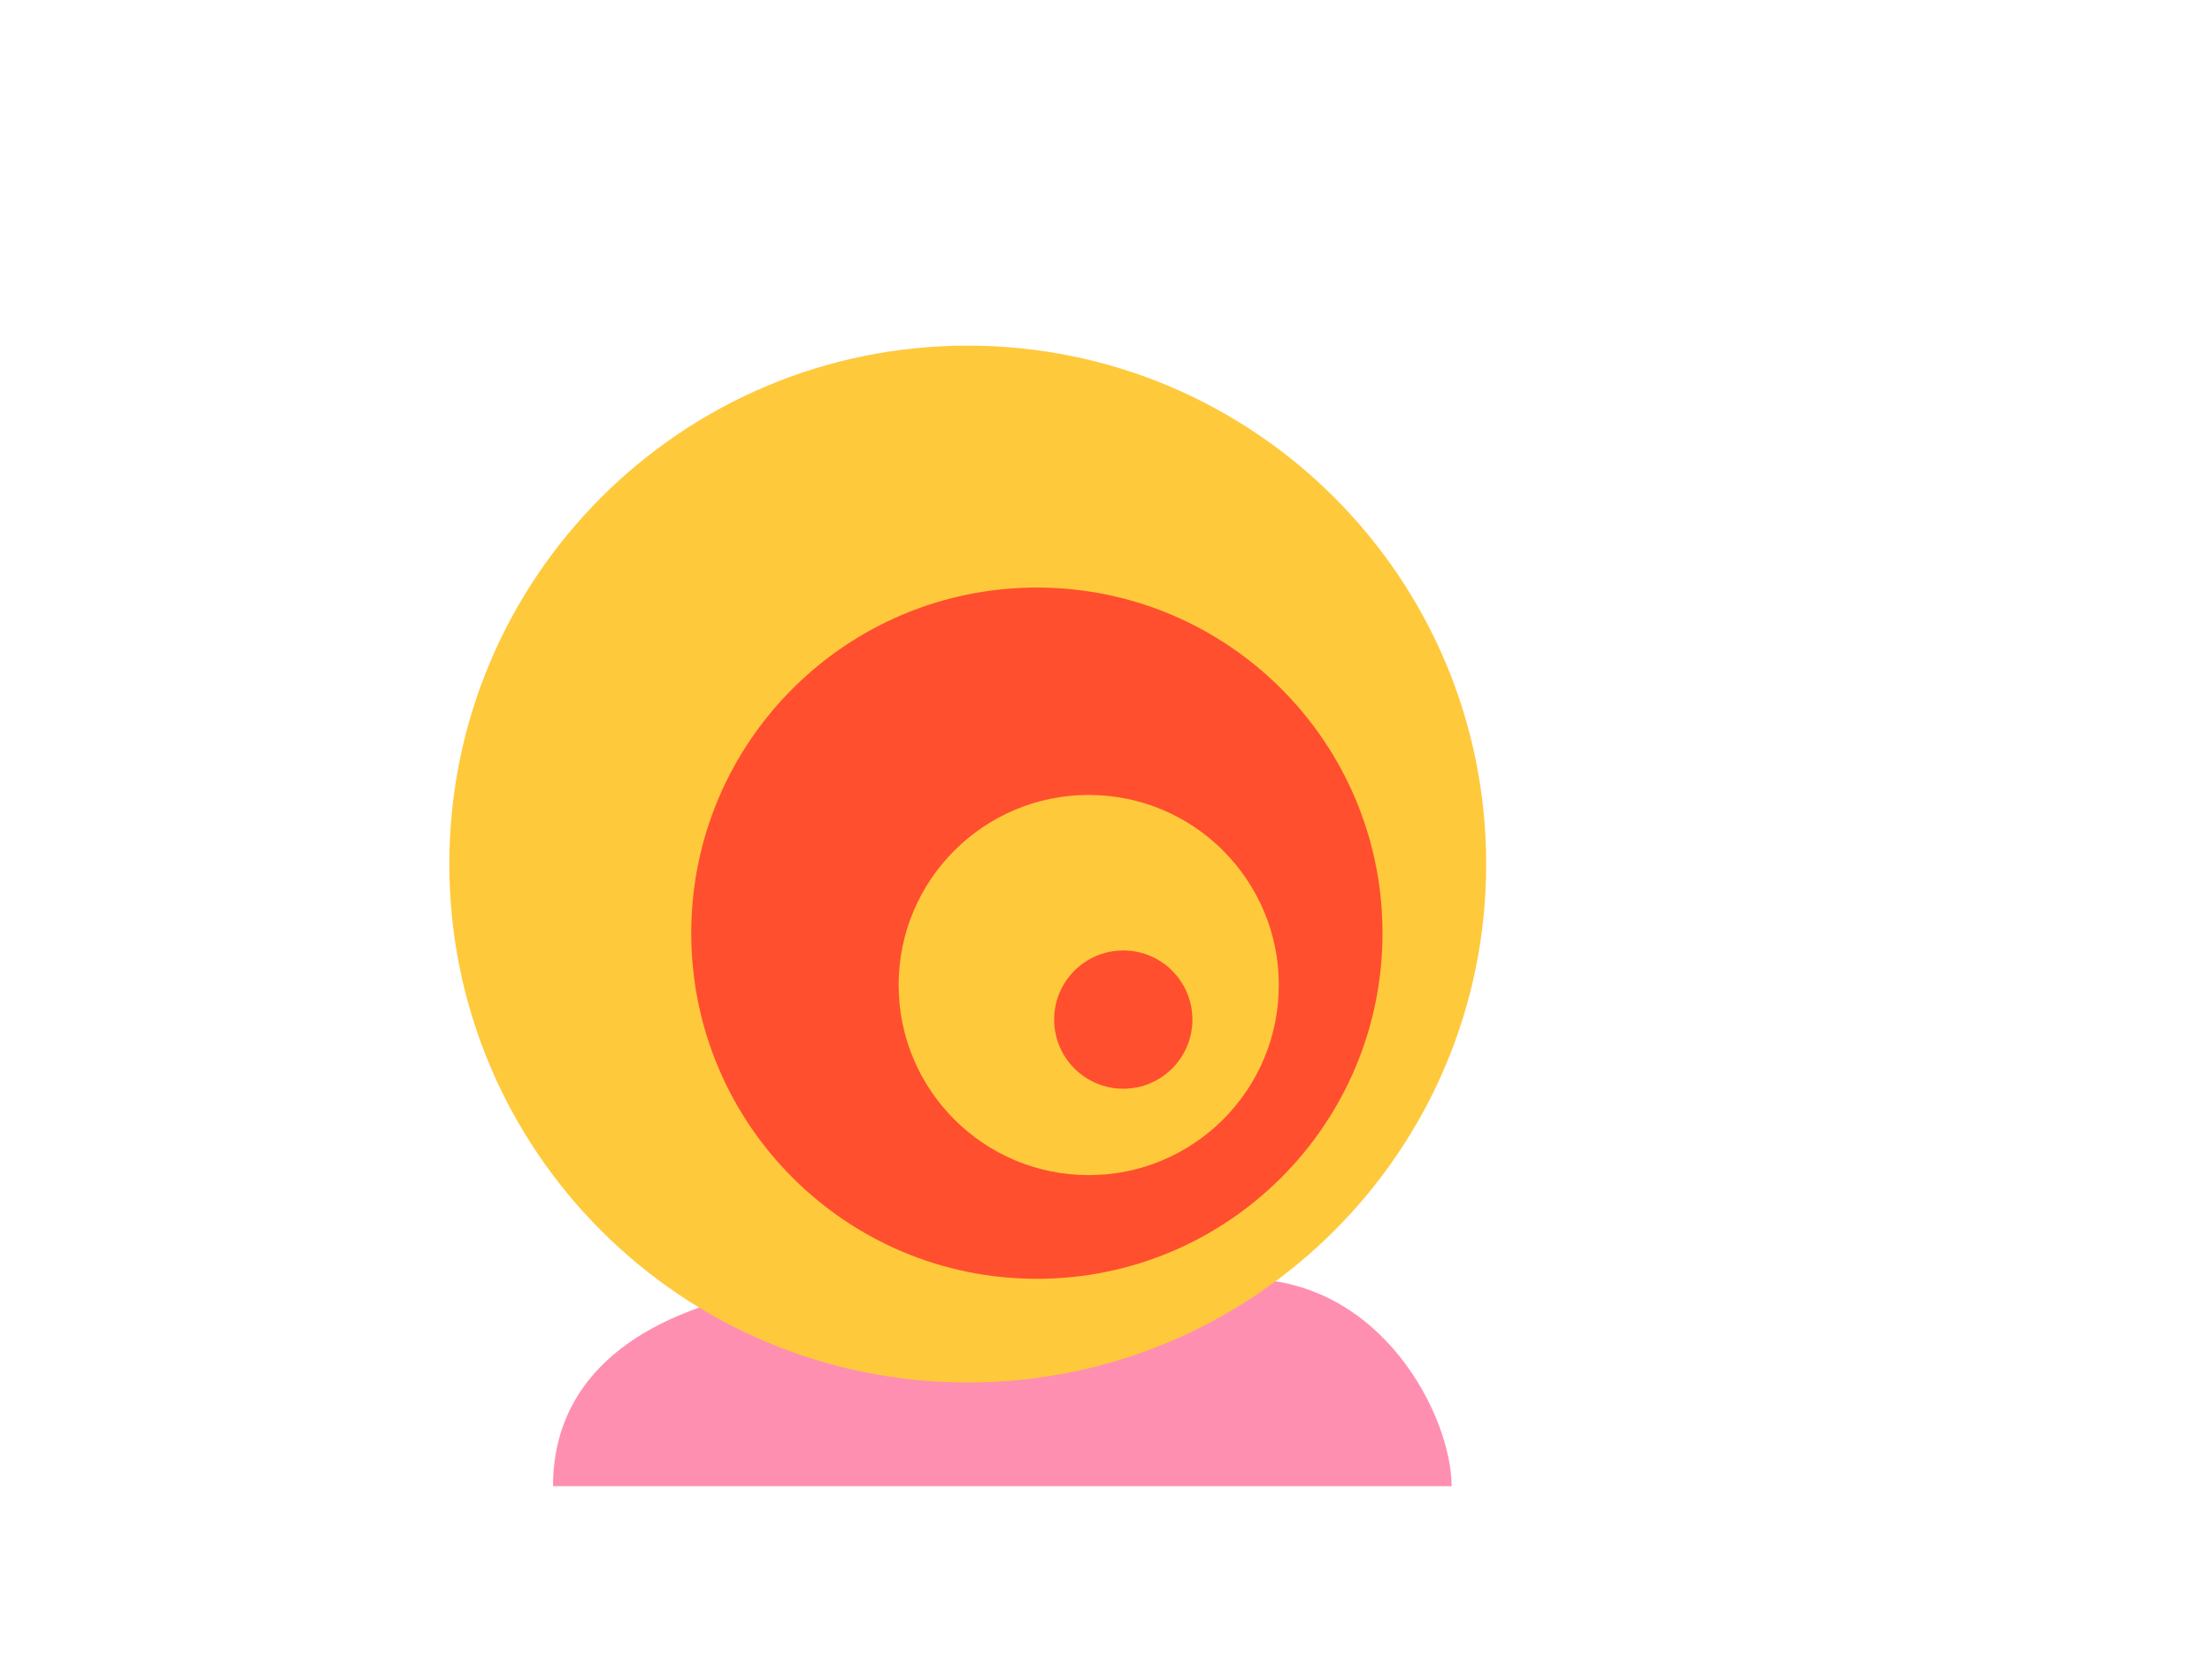
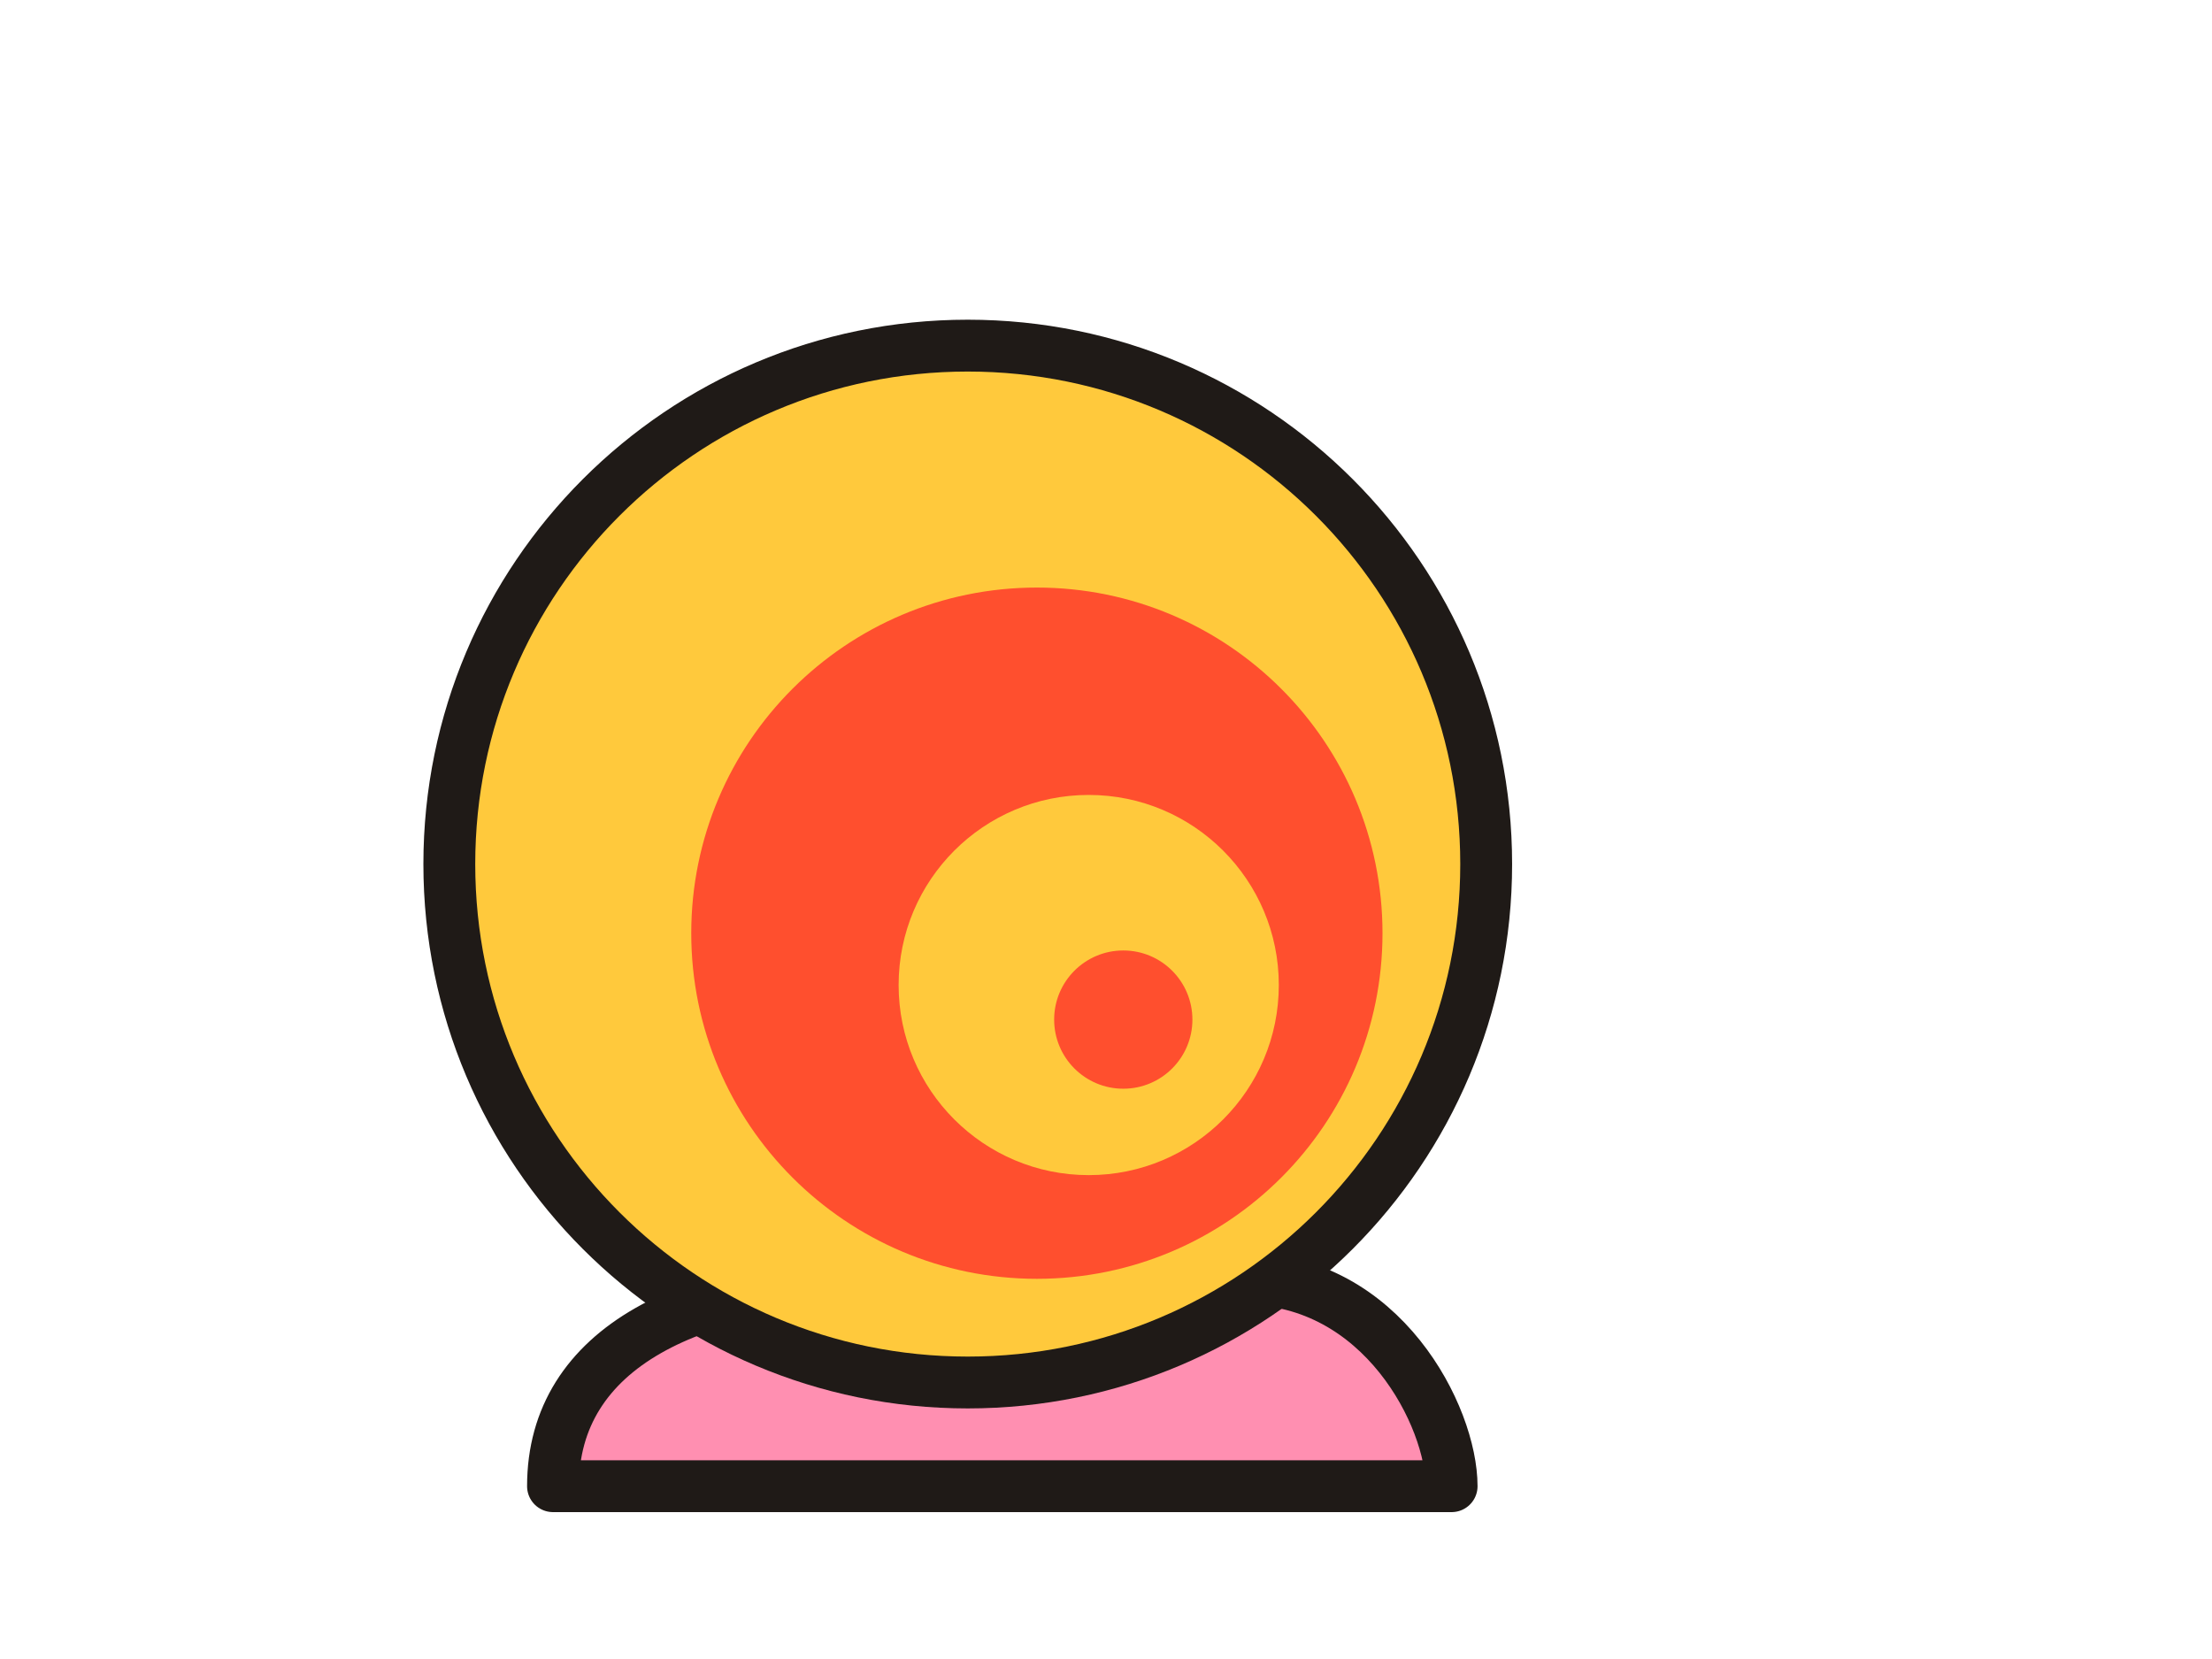
<svg xmlns="http://www.w3.org/2000/svg" width="64" height="48" viewBox="0 0 64 48" fill="none">
  <g id="corps">
-     <path d="M16 43 C16 39 20 37 26 37 H36 C40 37 42 41 42 43 Z" fill="#FF8FB1" />
+     <path d="M16 43 C16 39 20 37 26 37 H36 C40 37 42 41 42 43 Z" fill="#FF8FB1" stroke="#1F1A17" stroke-width="1.5" stroke-linejoin="round" vector-effect="non-scaling-stroke" />
  </g>
  <g id="coquille">
-     <circle cx="28" cy="25" r="15" fill="#FFC93C" />
+     <circle cx="28" cy="25" r="15" fill="#FFC93C" stroke="#1F1A17" stroke-width="1.5" stroke-linejoin="round" vector-effect="non-scaling-stroke" />
    <circle cx="30" cy="27" r="10" fill="#FF4F2E" />
    <circle cx="31.5" cy="28.5" r="5.5" fill="#FFC93C" />
    <circle cx="32.5" cy="29.5" r="2" fill="#FF4F2E" />
  </g>
</svg>
